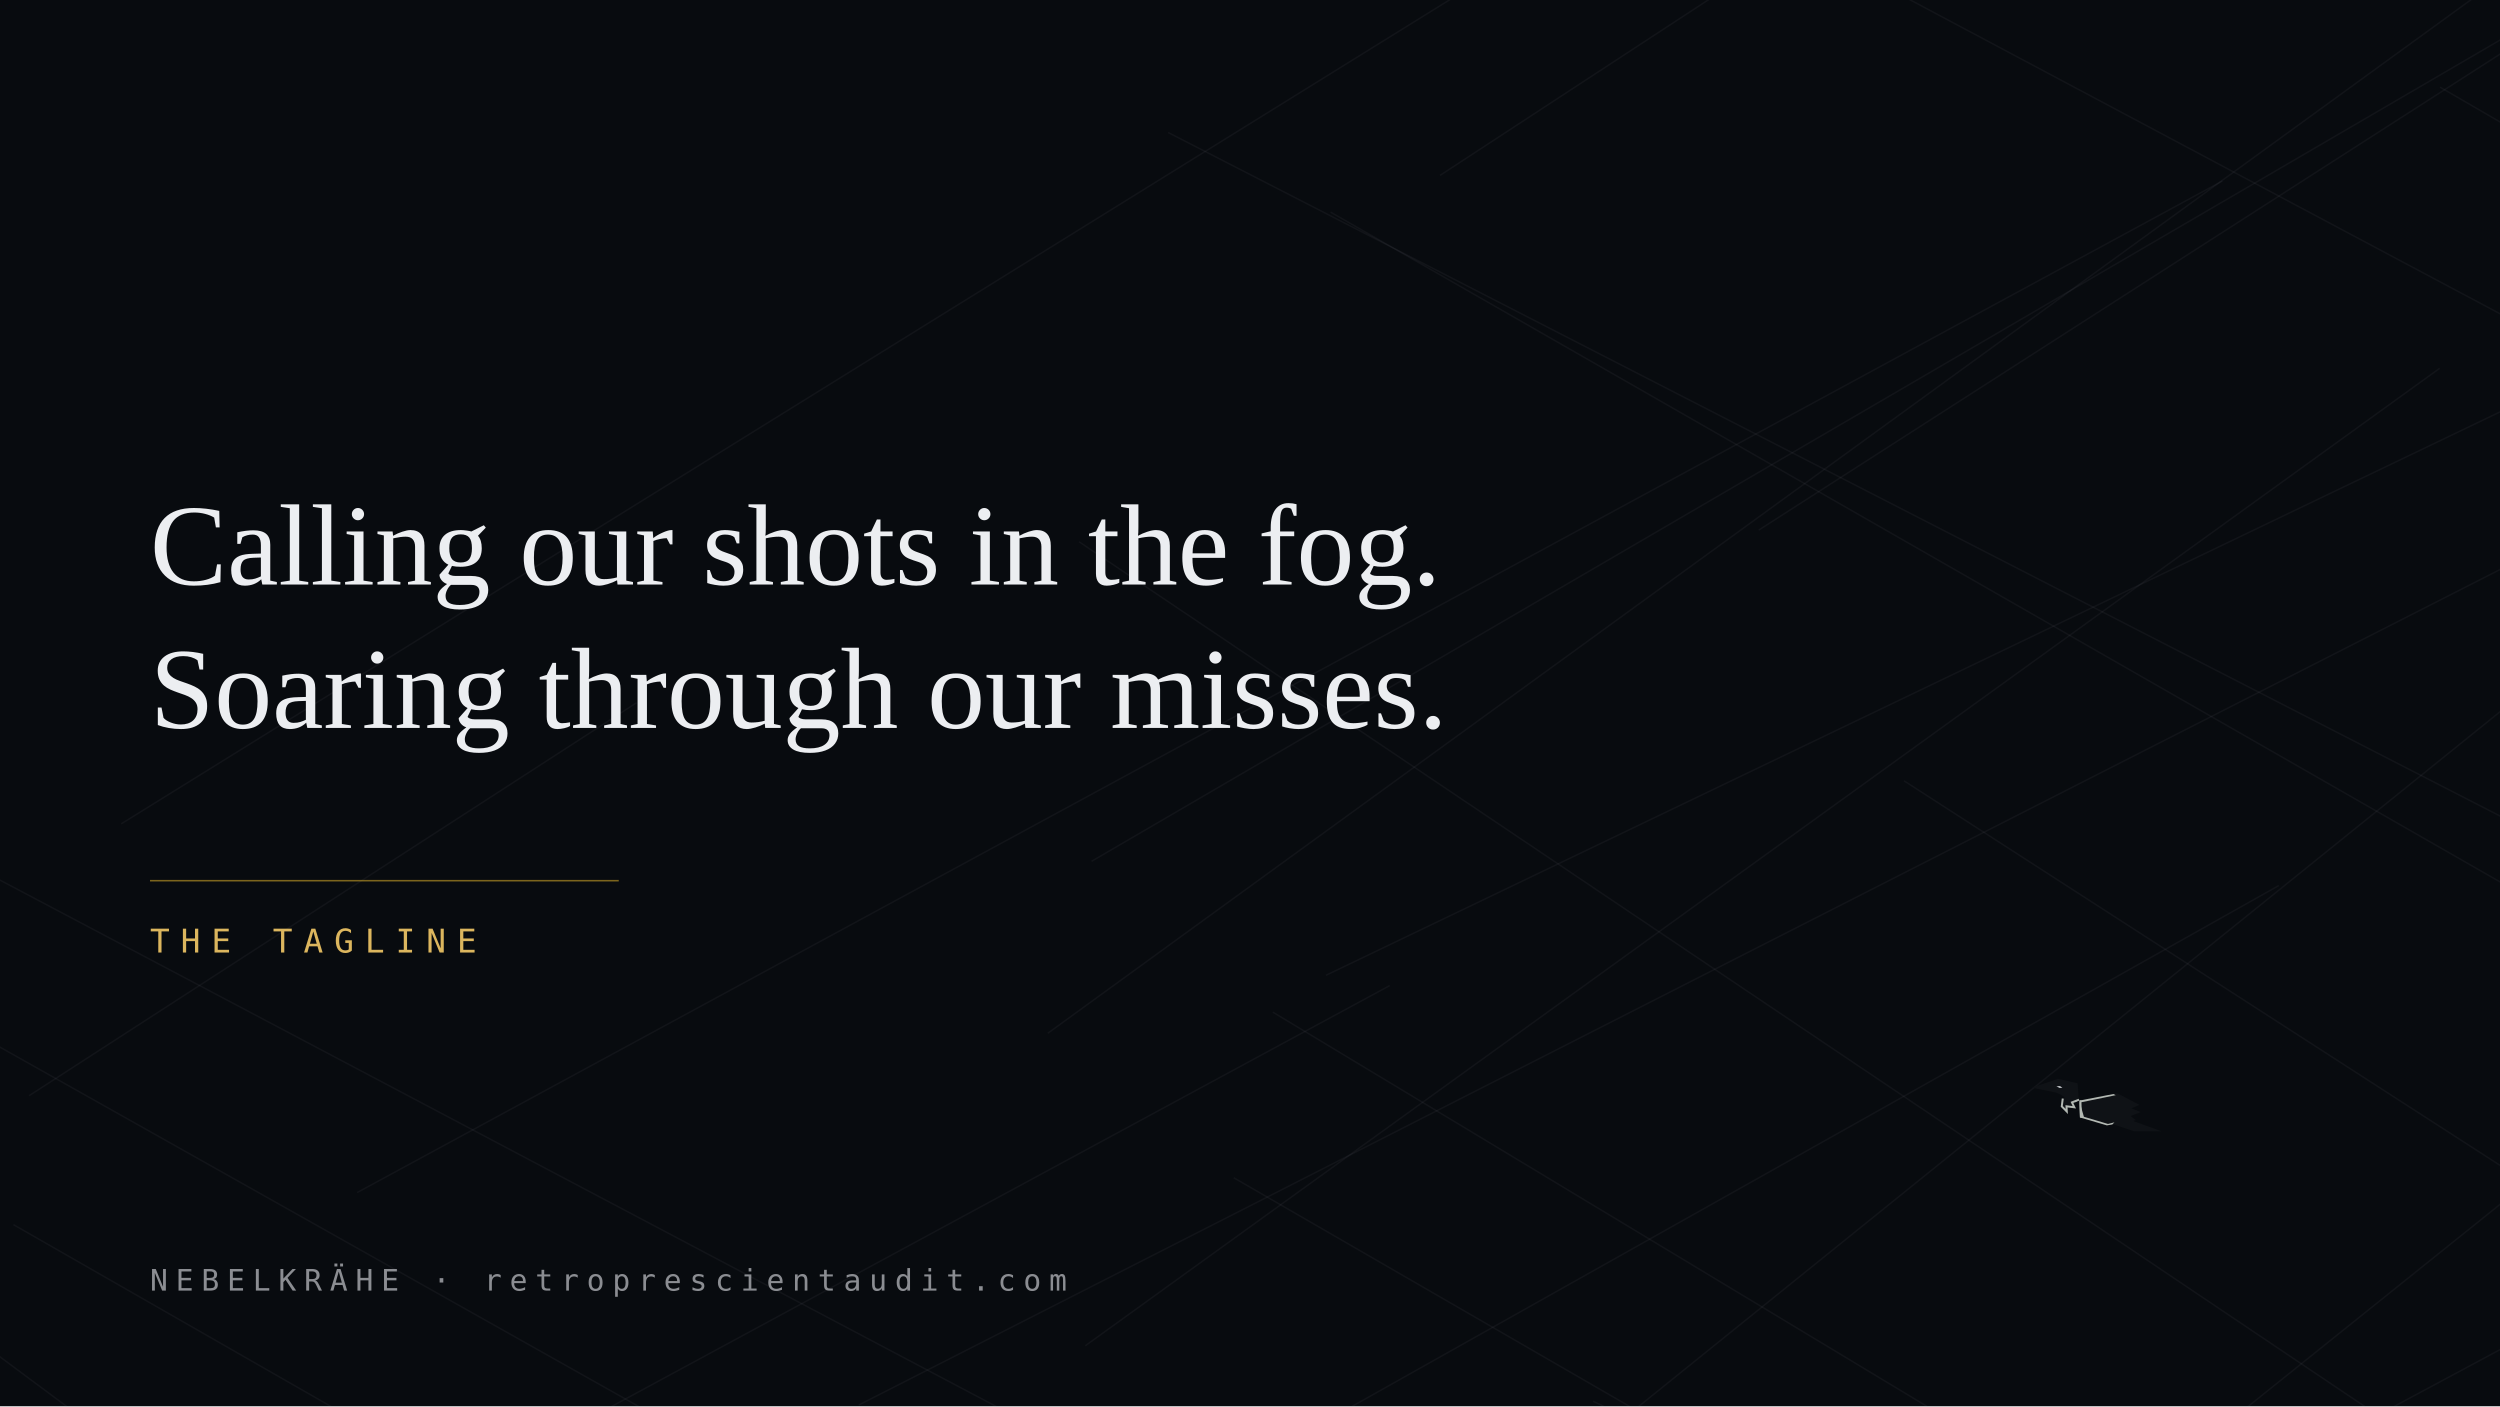
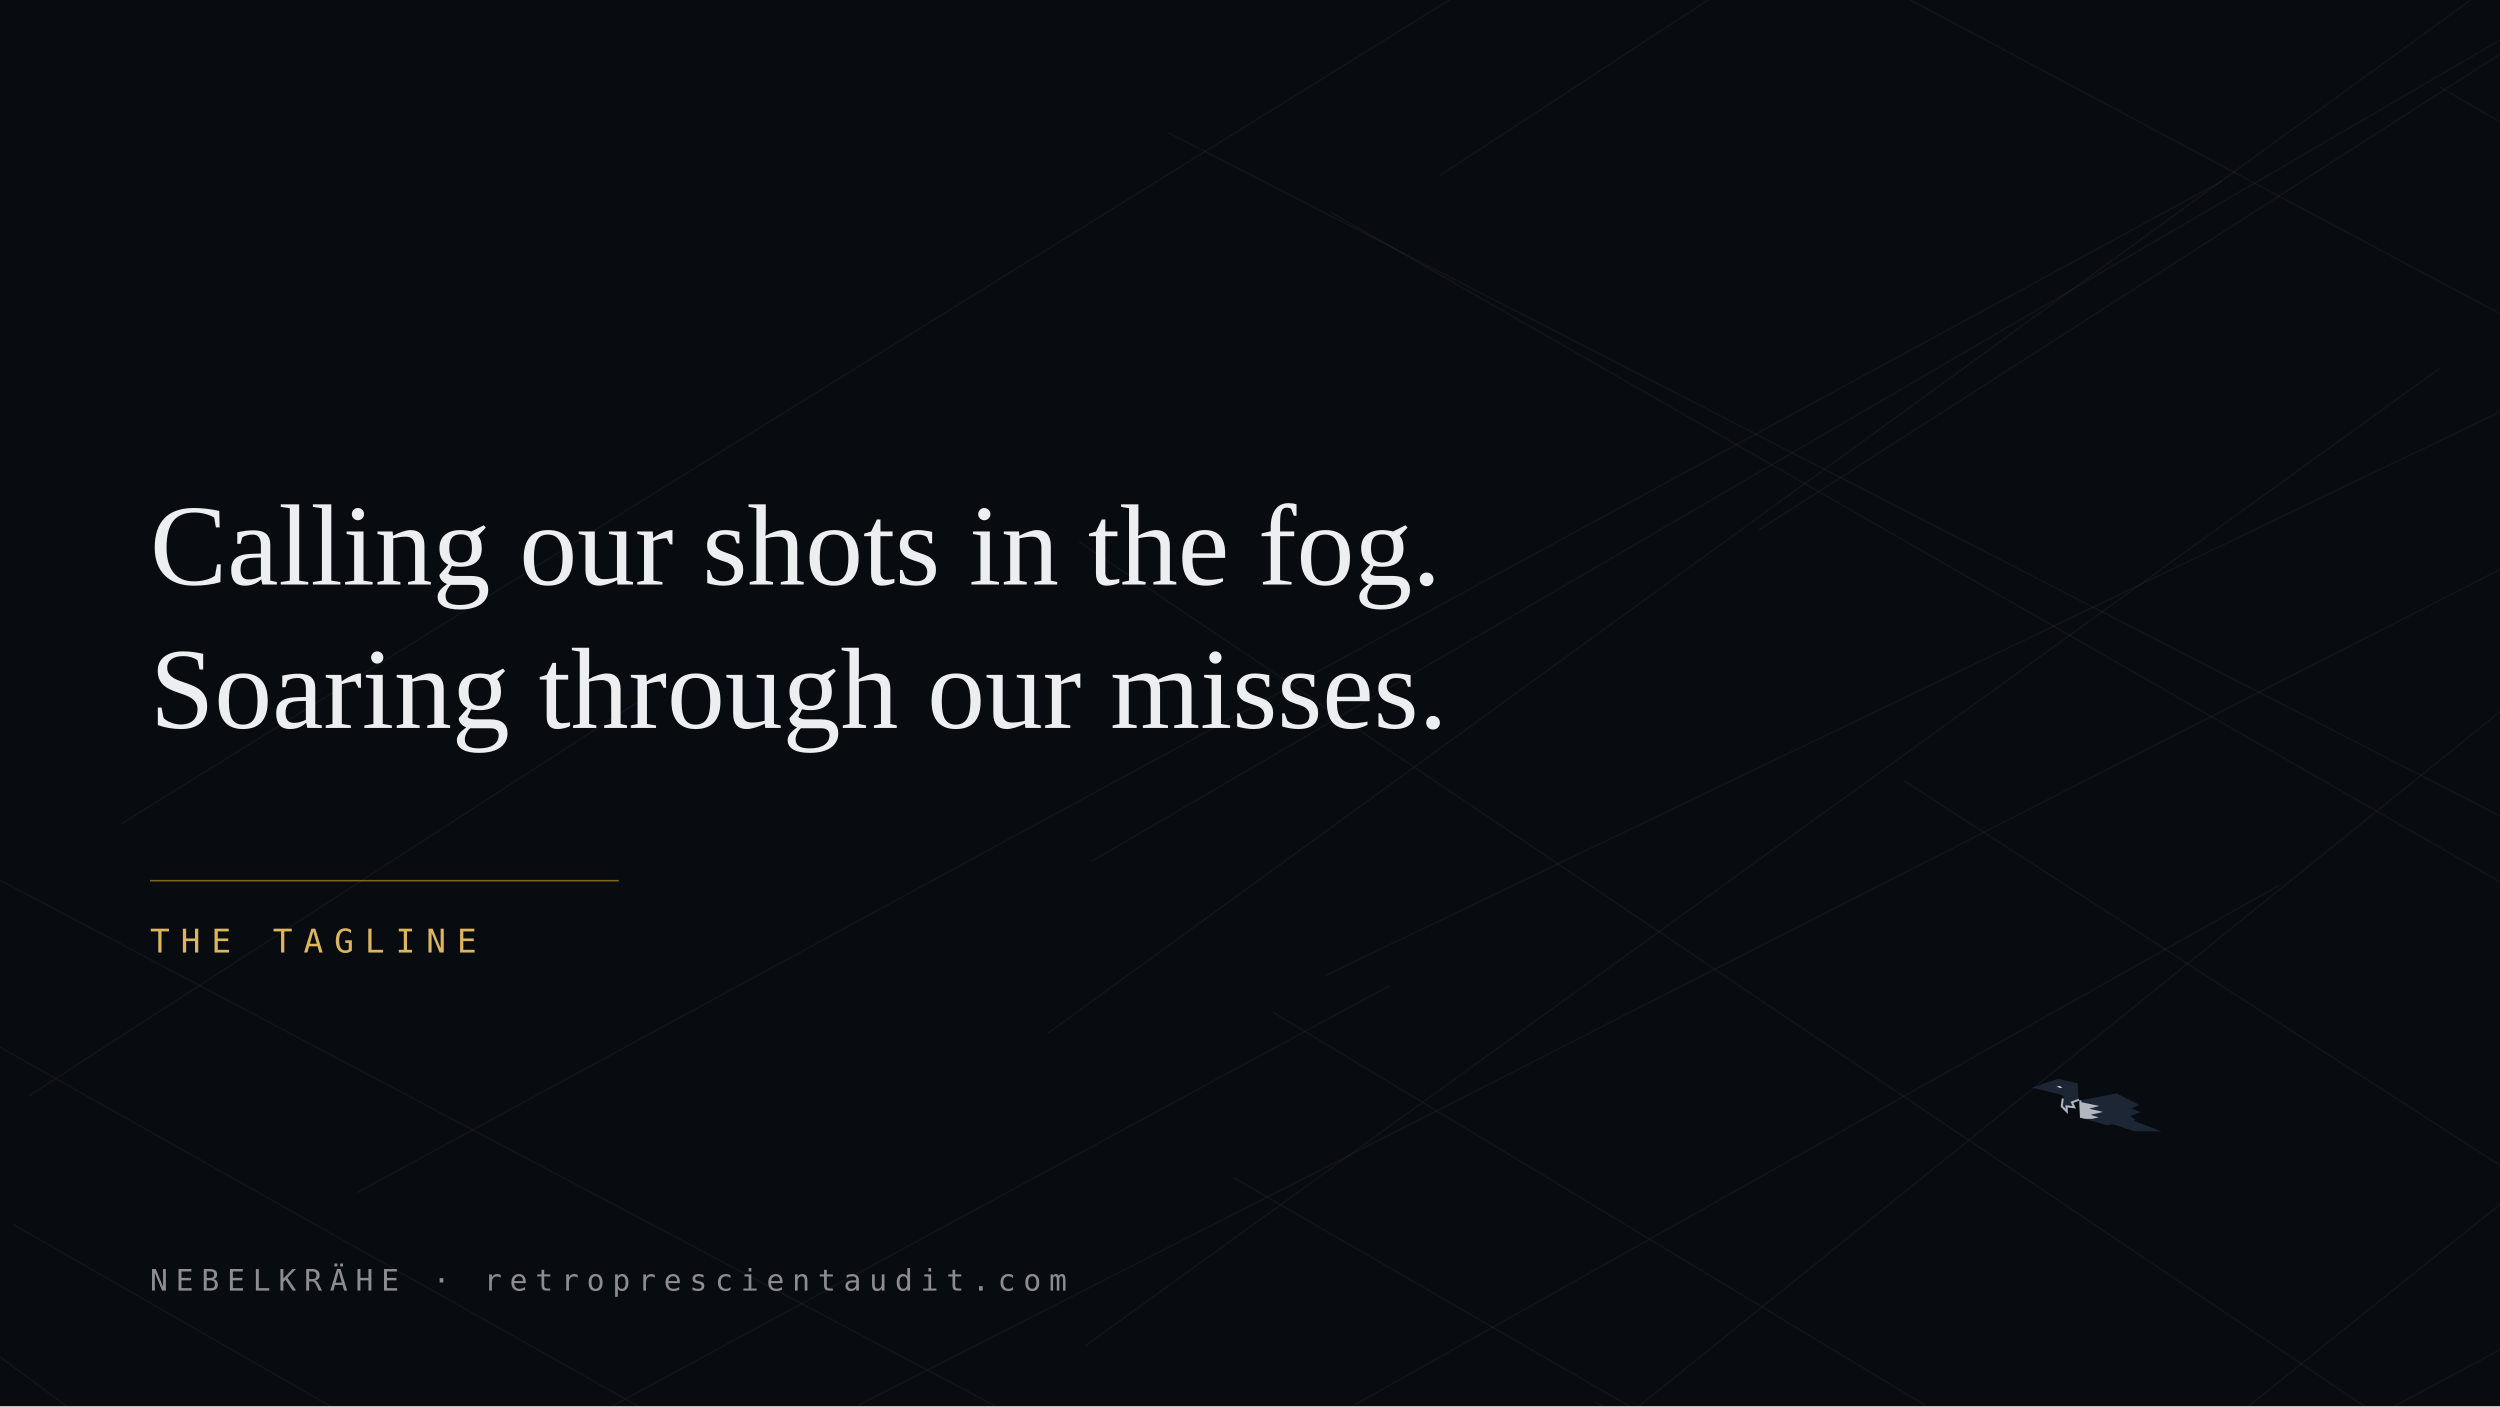
<svg xmlns="http://www.w3.org/2000/svg" viewBox="0 0 1600 900" width="1600" height="900">
  <rect width="1600" height="900" fill="#080B0F" />
  <g stroke="#b9c6d4" stroke-opacity="0.055" stroke-width=".9" stroke-linecap="square">
    <line x1="1560" y1="923" x2="2938" y2="148" />
    <line x1="1737" y1="387" x2="2648" y2="1036" />
    <line x1="1020" y1="897" x2="1531" y2="1141" />
    <line x1="748" y1="85" x2="1658" y2="552" />
    <line x1="351" y1="922" x2="889" y2="631" />
    <line x1="9" y1="784" x2="697" y2="1178" />
    <line x1="19" y1="701" x2="407" y2="450" />
    <line x1="884" y1="1033" x2="2171" y2="-5" />
    <line x1="-116" y1="502" x2="1366" y2="1285" />
    <line x1="1219" y1="500" x2="2183" y2="1122" />
    <line x1="229" y1="763" x2="1422" y2="116" />
    <line x1="1419" y1="916" x2="2263" y2="239" />
    <line x1="78" y1="527" x2="1150" y2="-138" />
    <line x1="699" y1="551" x2="1692" y2="-28" />
    <line x1="815" y1="648" x2="2061" y2="1399" />
    <line x1="1562" y1="56" x2="3201" y2="1007" />
    <line x1="-103" y1="999" x2="1078" y2="1631" />
    <line x1="1497" y1="919" x2="1952" y2="675" />
    <line x1="1332" y1="-135" x2="2011" y2="186" />
    <line x1="691" y1="347" x2="2386" y2="1487" />
    <line x1="695" y1="861" x2="1561" y2="236" />
    <line x1="849" y1="624" x2="2662" y2="-246" />
    <line x1="-18" y1="855" x2="938" y2="1566" />
    <line x1="922" y1="112" x2="2331" y2="-810" />
    <line x1="1651" y1="175" x2="2171" y2="486" />
    <line x1="1108" y1="-61" x2="1715" y2="262" />
    <line x1="852" y1="136" x2="2570" y2="1120" />
    <line x1="748" y1="966" x2="1458" y2="567" />
    <line x1="671" y1="661" x2="1964" y2="-278" />
    <line x1="1126" y1="339" x2="2456" y2="-515" />
    <line x1="790" y1="754" x2="2329" y2="1643" />
    <line x1="550" y1="899" x2="1601" y2="364" />
    <line x1="1669" y1="37" x2="2561" y2="-478" />
    <line x1="-27" y1="655" x2="972" y2="1217" />
  </g>
  <text x="96" y="374.12" font-family="'Cinzel','Trajan Pro',Georgia,'Times New Roman',serif" font-size="74" letter-spacing="0.0" fill="#eceef1" fill-opacity="1.0" text-anchor="start">Calling our shots in the fog.</text>
  <text x="96" y="465.88" font-family="'Cinzel','Trajan Pro',Georgia,'Times New Roman',serif" font-size="74" letter-spacing="0.0" fill="#eceef1" fill-opacity="1.0" text-anchor="start">Soaring through our misses.</text>
  <line x1="96" y1="563.64" x2="396" y2="563.64" stroke="#c9a227" stroke-opacity="0.6" />
  <text x="96" y="609.64" font-family="ui-monospace,Menlo,Consolas,monospace" font-size="21" letter-spacing="7.0" fill="#dcb65e" fill-opacity="1.0" text-anchor="start">THE TAGLINE</text>
  <g transform="translate(1300,690) scale(0.115)">
    <defs>
      <clipPath id="cq1">
-         <path d="M149 4 L258 29 L264 116 L268 125 L475 85 L486 88 L602 149 L557 168 L609 189 L553 211 L582 234 L570 237 L571 240 L725 296 L573 296 L456 257 L421 263 L271 219 L268 125 L234 138 L249 169 L202 163 L204 200 L164 159 L170 113 L186 109 L185 106 L165 92 L137 80 L4 53 Z" />
+         <path d="M149 4 L258 29 L264 116 L268 125 L475 85 L602 149 L557 168 L609 189 L553 211 L582 234 L570 237 L725 296 L573 296 L456 257 L421 263 L271 219 L268 125 L234 138 L249 169 L202 163 L204 200 L164 159 L170 113 L186 109 L165 92 L4 53 Z" />
      </clipPath>
    </defs>
-     <path d="M149 4 L258 29 L264 116 L268 125 L475 85 L486 88 L602 149 L557 168 L609 189 L553 211 L582 234 L570 237 L571 240 L725 296 L573 296 L456 257 L421 263 L271 219 L268 125 L234 138 L249 169 L202 163 L204 200 L164 159 L170 113 L186 109 L185 106 L165 92 L137 80 L4 53 Z" fill="#0f1216" />
+     <path d="M149 4 L258 29 L264 116 L268 125 L475 85 L602 149 L557 168 L609 189 L553 211 L582 234 L570 237 L725 296 L573 296 L456 257 L421 263 L271 219 L268 125 L234 138 L249 169 L202 163 L204 200 L164 159 L170 113 L186 109 L165 92 L4 53 Z" fill="#1c2635" />
    <g clip-path="url(#cq1)">
-       <path d="M386 51 L470 95 L270 136 L267 102 L386 51 Z" fill="#b3b9b3" />
-       <path d="M242 127 L269 132 L293 215 L427 255 L463 246 L441 268 L314 280 L236 207 L238 169 L252 173 L242 127 Z" fill="#b3b9b3" />
-       <path d="M271 219 L268 125 L234 138 L249 169 L202 163 L204 200 L164 159 L170 113" fill="none" stroke="#b3b9b3" stroke-width="22" stroke-linejoin="miter" />
+       <path d="M269 132 L378 155 L322 170 L400 188 L330 204 L376 219 L336 227 L272 226 Z" fill="#b0b7c0" />
+       <path d="M271 219 L268 125 L234 138 L249 169 L202 163 L204 200 L164 159 L170 113" fill="none" stroke="#b0b7c0" stroke-width="22" stroke-linejoin="miter" />
    </g>
    <path d="M139.9 45.7 L160.5 45.3 L173.1 53.3 L156.6 53.5 Z" fill="#eef1f5" />
  </g>
  <text x="96" y="826" font-family="ui-monospace,Menlo,Consolas,monospace" font-size="19" letter-spacing="5.0" fill="#8b8d92" fill-opacity="1.0" text-anchor="start">NEBELKRÄHE   ·   retroprescientaudit.com</text>
</svg>
